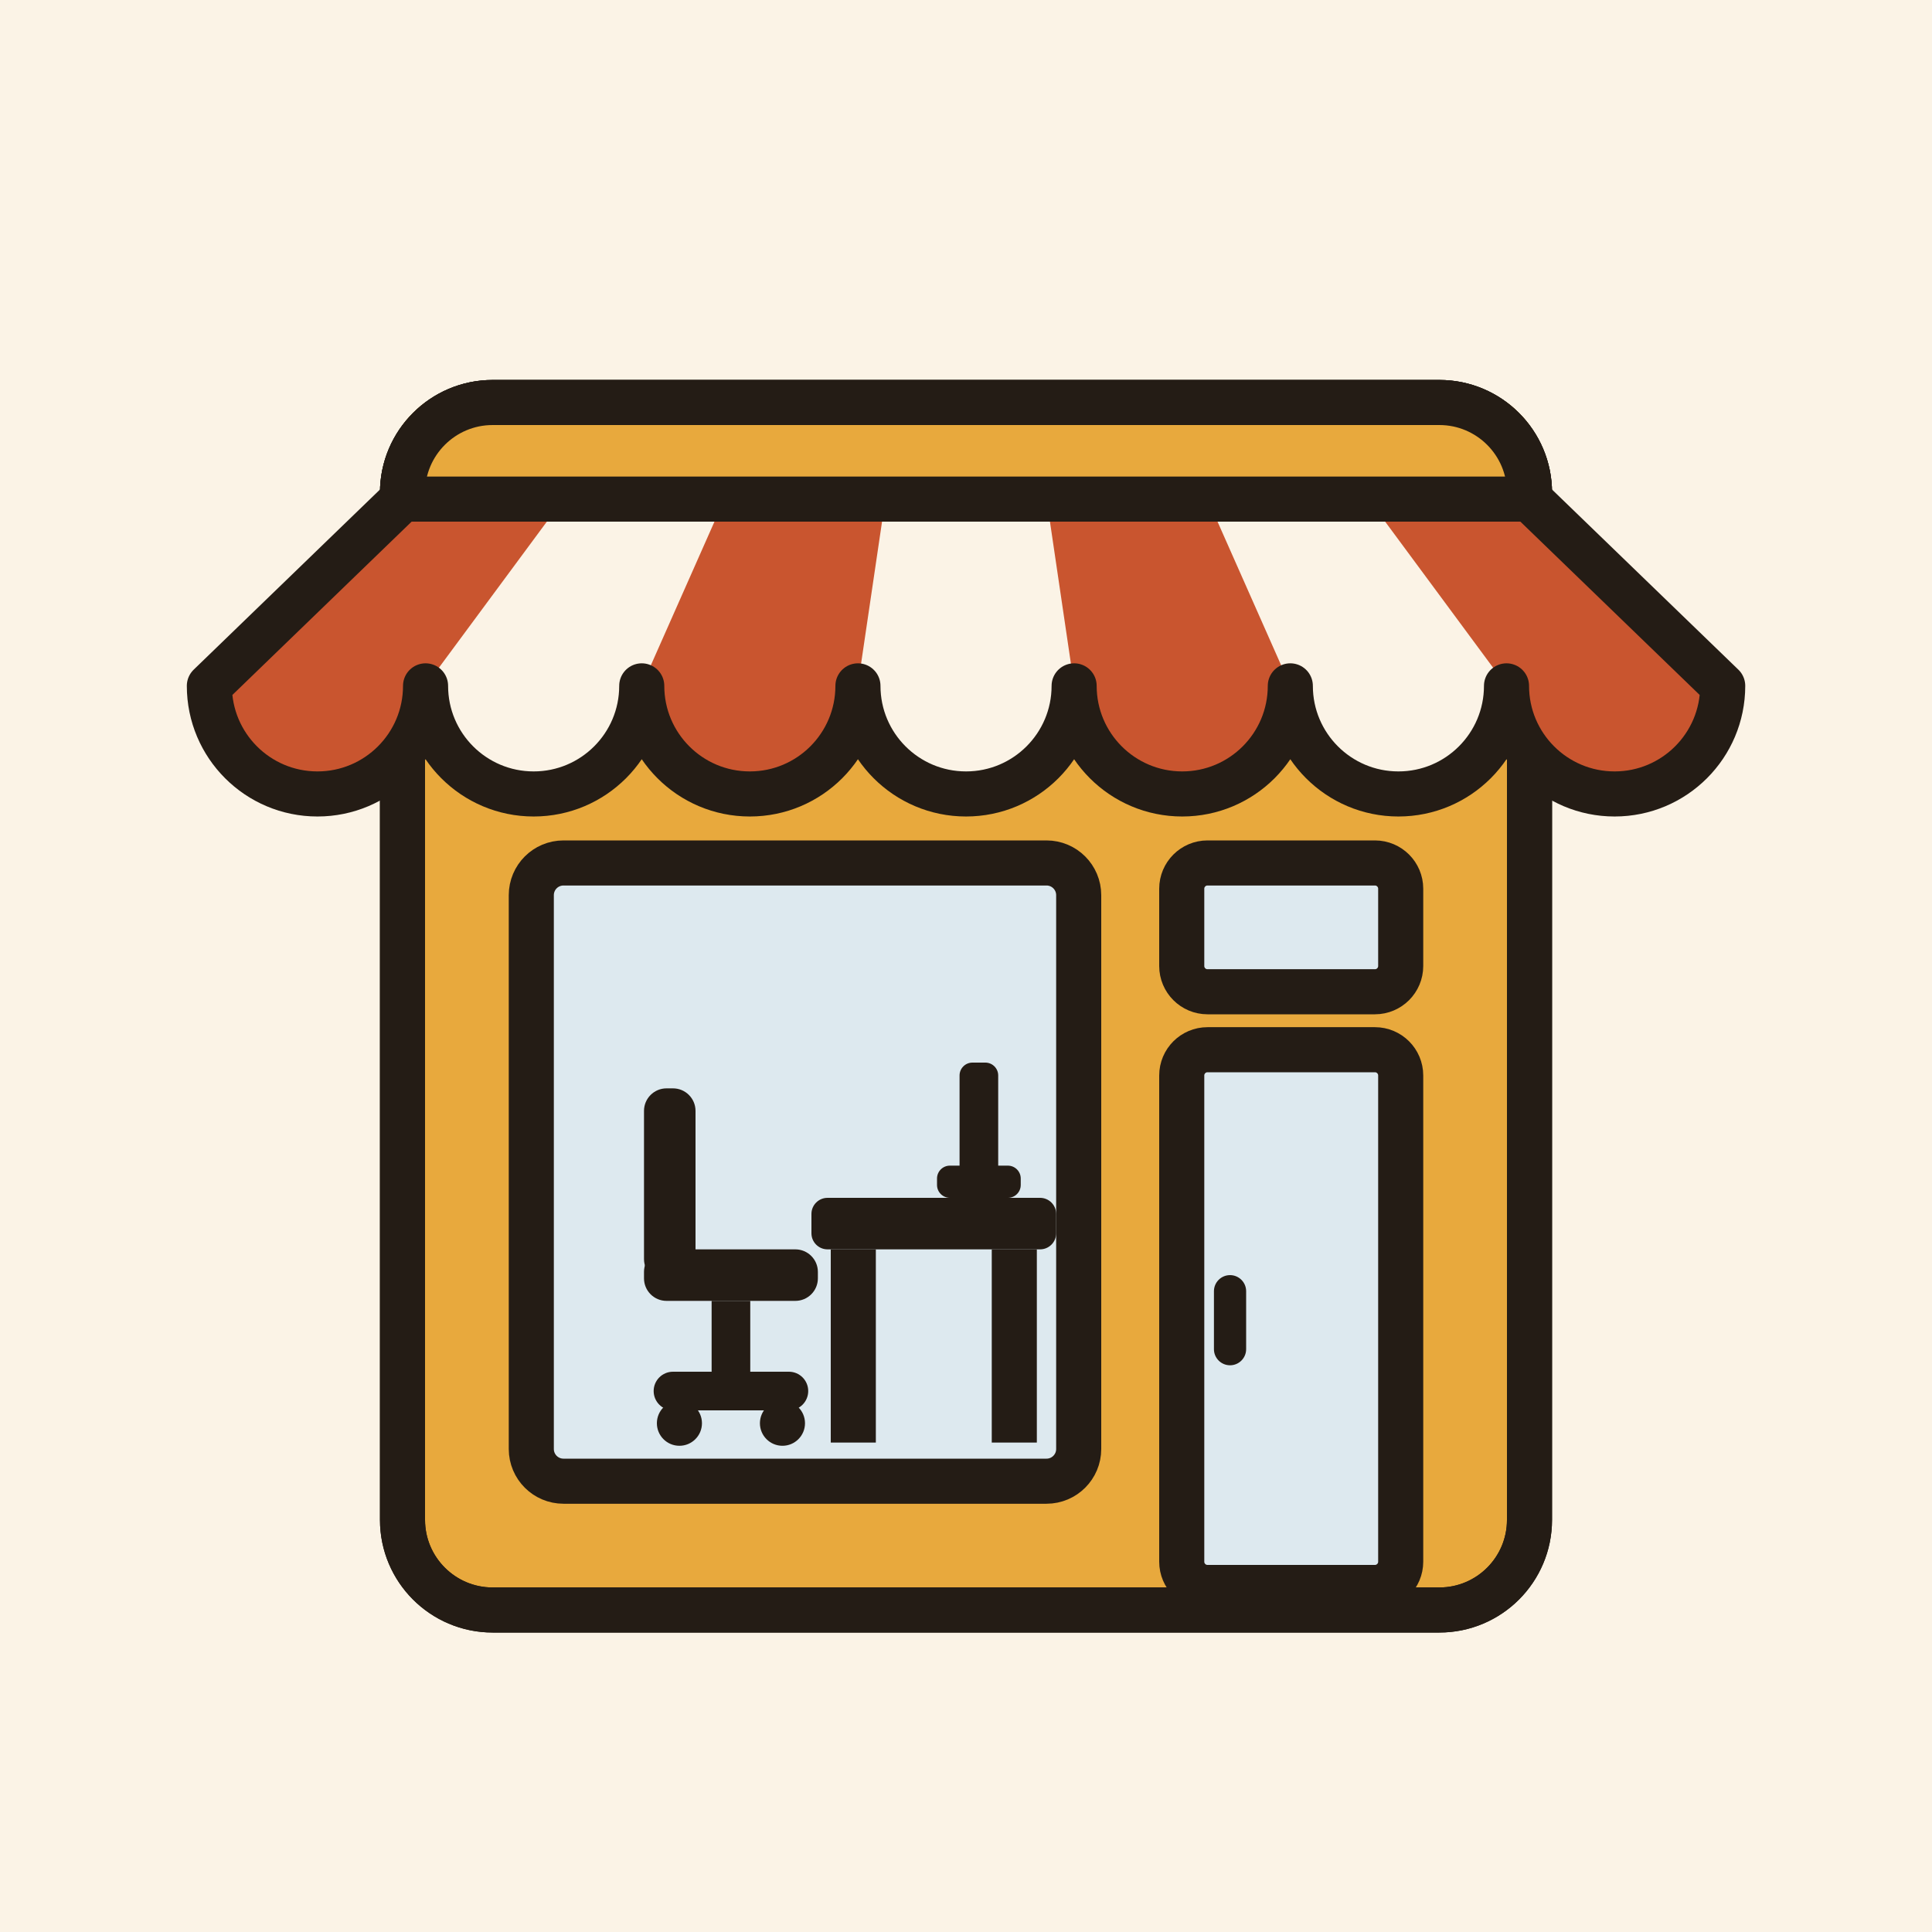
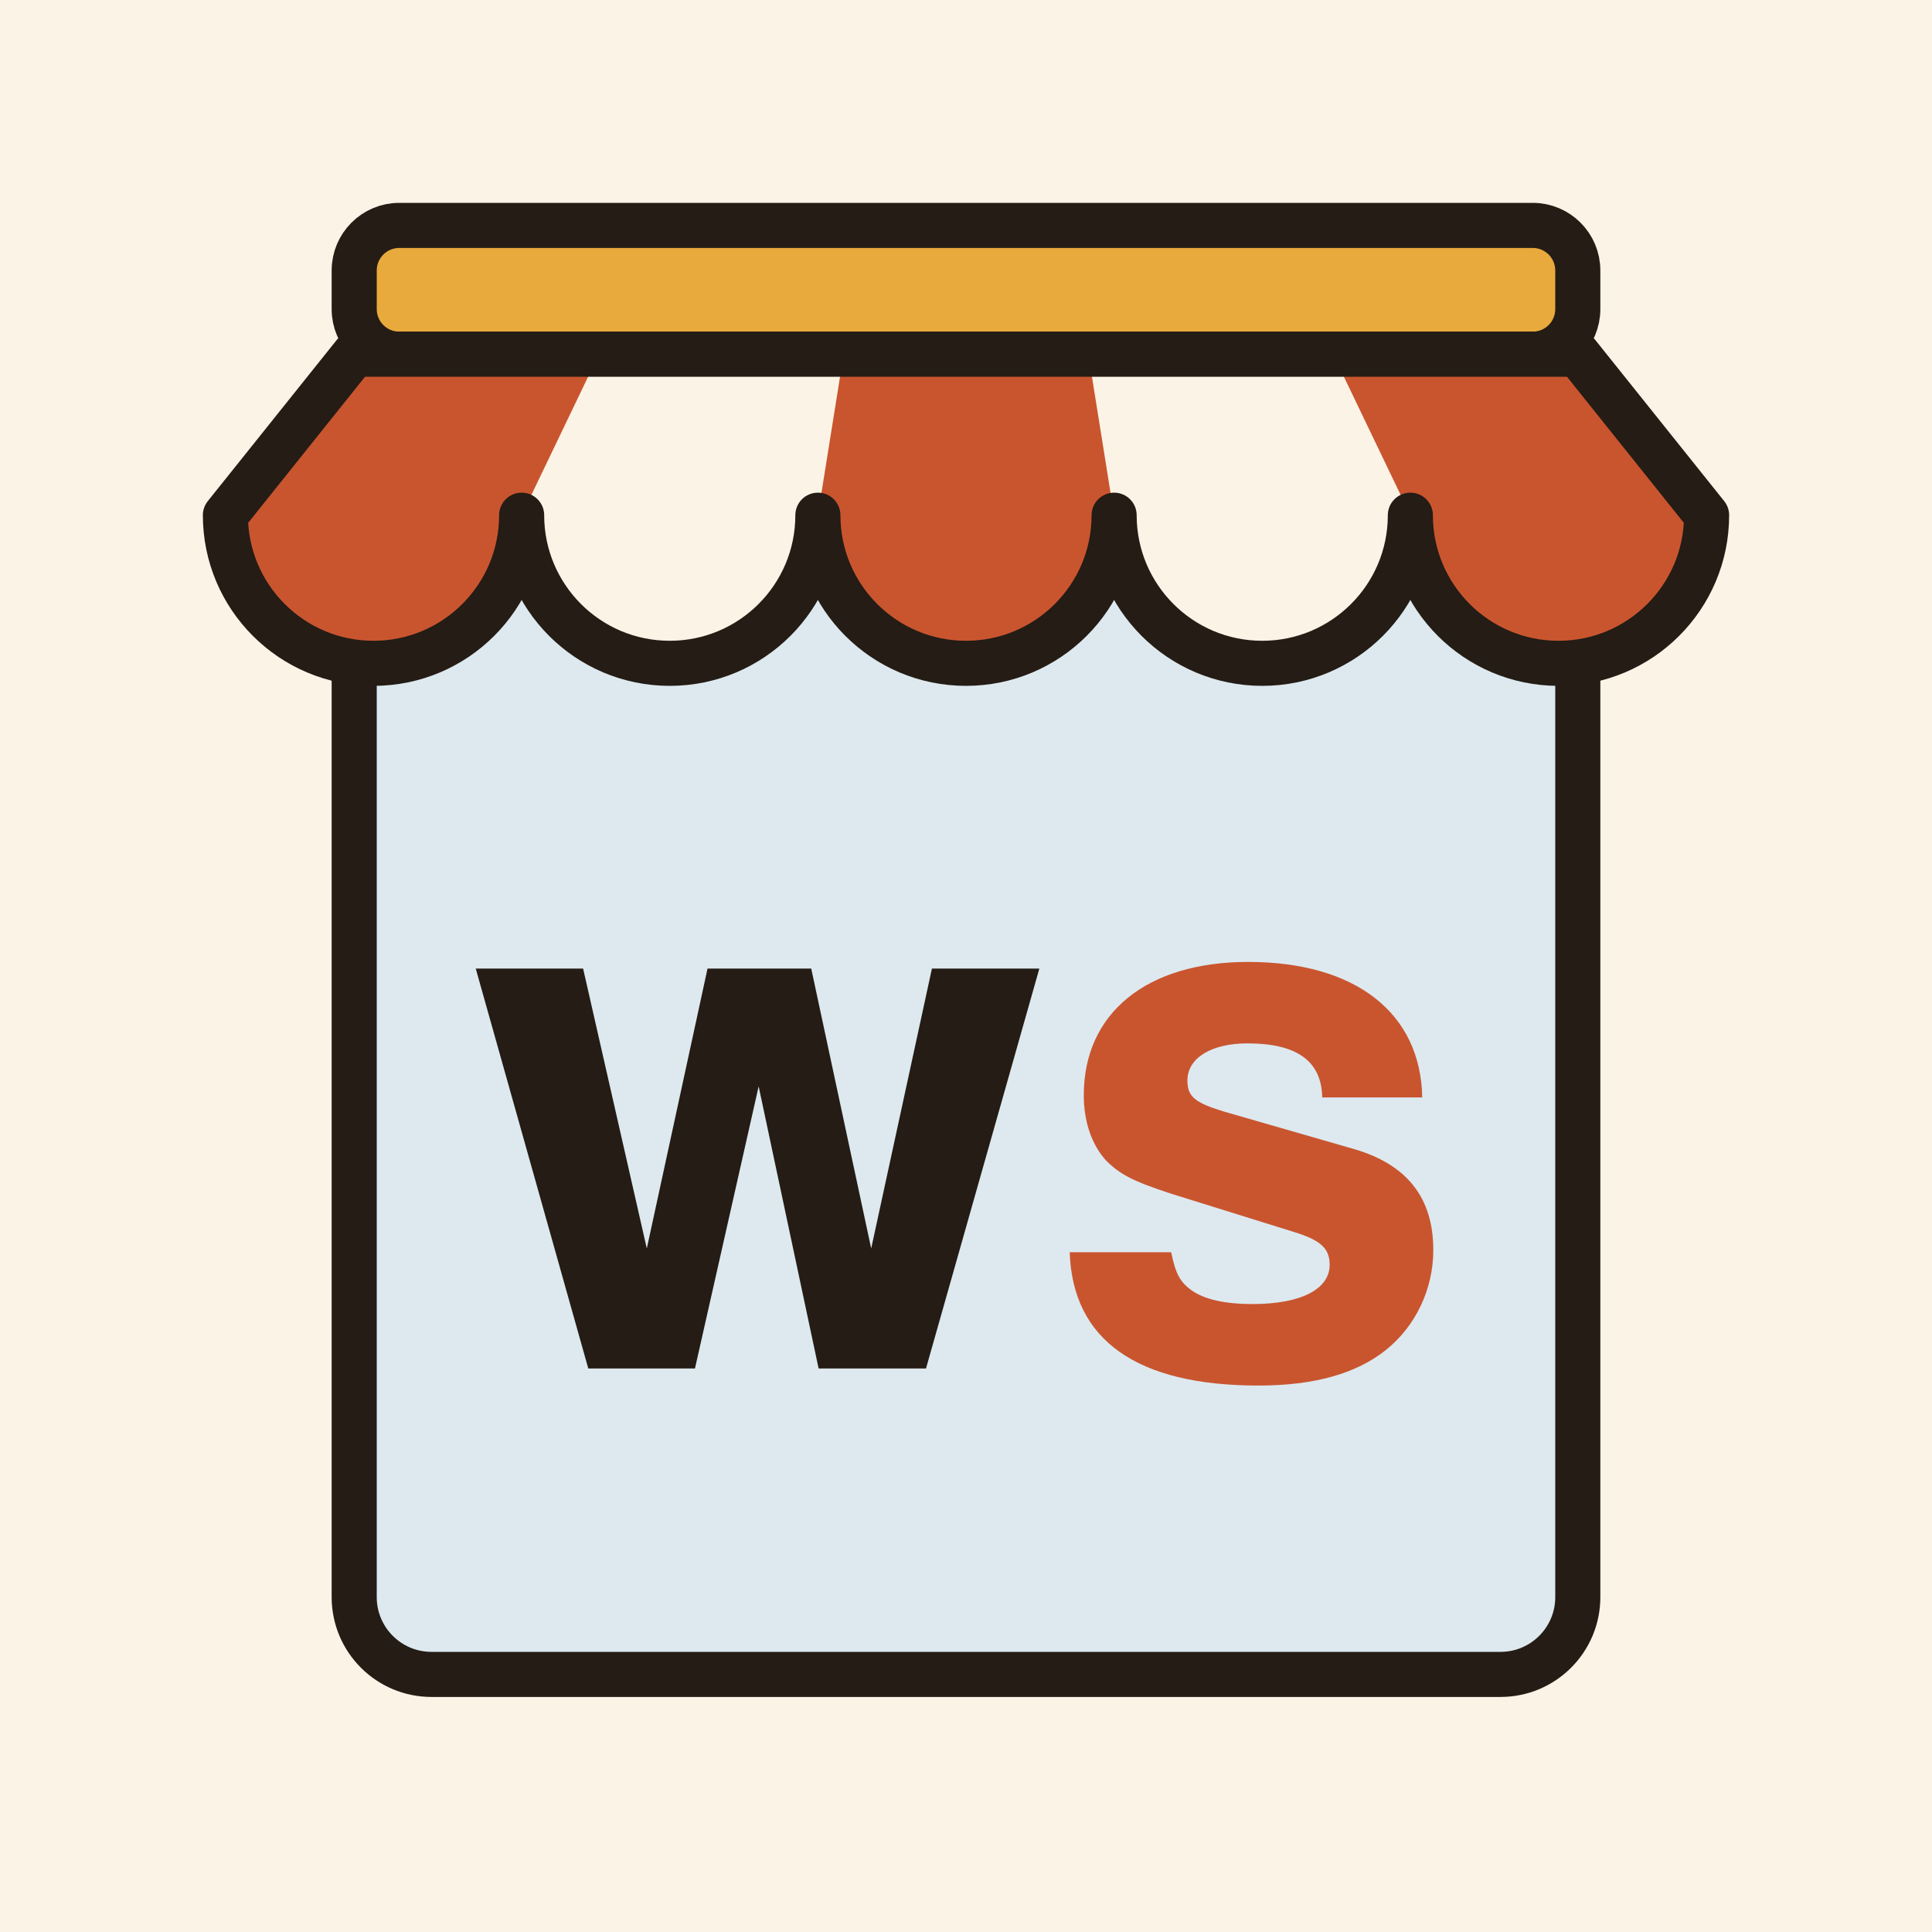
<svg xmlns="http://www.w3.org/2000/svg" viewBox="0 0 600 600" width="600" height="600">
+   <rect width="600" height="600" fill="#fbf3e6" />
+   <rect x="110" y="110" width="380" height="410" rx="24" fill="#dde9ef" stroke="#241c15" stroke-width="14" stroke-linejoin="round" />
  <defs>
-     <clipPath id="awn">
-       <path d="M125 155 H475 L535 213 a33.57 33.57 0 0 1 -67.14 0 a33.57 33.57 0 0 1 -67.14 0 a33.57 33.57 0 0 1 -67.14 0 a33.57 33.57 0 0 1 -67.14 0 a33.57 33.57 0 0 1 -67.14 0 a33.57 33.57 0 0 1 -67.14 0 a33.57 33.57 0 0 1 -67.14 0 Z" />
-     </clipPath>
-     <clipPath id="bld">
-       <rect x="118" y="118" width="364" height="389" rx="35" />
+     <clipPath id="aw">
+       <path d="M110 110 H490 L530 160 a46.00 46.00 0 0 1 -92.00 0 a46.00 46.00 0 0 1 -92.00 0 a46.00 46.00 0 0 1 -92.00 0 a46.00 46.00 0 0 1 -92.00 0 a46.00 46.00 0 0 1 -92.00 0 Z" />
    </clipPath>
  </defs>
-   <rect width="600" height="600" fill="#FBF3E6" />
-   <rect x="125" y="125" width="350" height="375" rx="28" fill="#E8A93D" stroke="#241C15" stroke-width="14" stroke-linejoin="round" />
-   <g clip-path="url(#bld)">
-     <rect x="125" y="125" width="350" height="55" fill="#E8A93D" stroke="#241C15" stroke-width="14" stroke-linejoin="round" />
+   <rect x="110" y="70" width="380" height="40" rx="14" fill="#e8a93d" stroke="#241c15" stroke-width="14" stroke-linejoin="round" />
+   <g clip-path="url(#aw)">
+     <rect x="50" y="105" width="500" height="135" fill="#fbf3e6" />
+     <polygon points="114.0,105 188.4,105 123.6,240 6.0,240" fill="#c9552f" />
+     <polygon points="262.8,105 337.2,105 358.8,240 241.2,240" fill="#c9552f" />
+     <polygon points="411.6,105 486.0,105 594.0,240 476.4,240" fill="#c9552f" />
  </g>
-   <rect x="125" y="125" width="350" height="375" rx="28" fill="none" stroke="#241C15" stroke-width="14" stroke-linejoin="round" />
-   <rect x="165" y="268" width="170" height="192" rx="10" fill="#DDE9EF" stroke="#241C15" stroke-width="14" stroke-linejoin="round" />
-   <rect x="367" y="268" width="68" height="40" rx="8" fill="#DDE9EF" stroke="#241C15" stroke-width="14" stroke-linejoin="round" />
-   <rect x="367" y="326" width="68" height="167" rx="8" fill="#DDE9EF" stroke="#241C15" stroke-width="14" stroke-linejoin="round" />
-   <rect x="377" y="396" width="10" height="28" rx="5" fill="#241C15" />
-   <g clip-path="url(#awn)">
-     <rect x="60" y="150" width="480" height="128" fill="#FBF3E6" />
-     <polygon points="130.2,150 178.7,150 84.1,278 -2.2,278" fill="#C9552F" />
-     <polygon points="227.2,150 275.7,150 256.8,278 170.5,278" fill="#C9552F" />
-     <polygon points="324.3,150 372.8,150 429.5,278 343.2,278" fill="#C9552F" />
-     <polygon points="421.3,150 469.8,150 602.2,278 515.9,278" fill="#C9552F" />
-   </g>
-   <path d="M125 155 H475 L535 213 a33.57 33.57 0 0 1 -67.14 0 a33.57 33.57 0 0 1 -67.14 0 a33.57 33.57 0 0 1 -67.14 0 a33.57 33.57 0 0 1 -67.14 0 a33.57 33.57 0 0 1 -67.14 0 a33.57 33.57 0 0 1 -67.14 0 a33.57 33.57 0 0 1 -67.14 0 Z" fill="none" stroke="#241C15" stroke-width="14" stroke-linejoin="round" />
-   <g fill="#241C15">
-     <rect x="200" y="338" width="16" height="60" rx="7" />
-     <rect x="200" y="388" width="54" height="16" rx="7" />
-     <rect x="221" y="404" width="12" height="26" />
-     <rect x="203" y="426" width="48" height="12" rx="6" />
-     <circle cx="211" cy="442" r="7" />
-     <circle cx="243" cy="442" r="7" />
-     <rect x="252" y="372" width="76" height="16" rx="5" />
-     <rect x="258" y="388" width="14" height="60" />
-     <rect x="308" y="388" width="14" height="60" />
-     <rect x="298" y="330" width="12" height="36" rx="4" />
-     <rect x="291" y="362" width="26" height="10" rx="4" />
-   </g>
+   <path d="M110 110 H490 L530 160 a46.00 46.00 0 0 1 -92.00 0 a46.00 46.00 0 0 1 -92.00 0 a46.00 46.00 0 0 1 -92.00 0 a46.00 46.00 0 0 1 -92.00 0 a46.00 46.00 0 0 1 -92.00 0 Z" fill="none" stroke="#241c15" stroke-width="14" stroke-linejoin="round" />
+   <text x="300" y="425" text-anchor="middle" font-family="-apple-system,BlinkMacSystemFont,Helvetica,Arial,sans-serif" font-weight="800" letter-spacing="-0.03em" font-size="230" fill="#241c15">w<tspan fill="#c9552f">s</tspan>
+   </text>
</svg>
